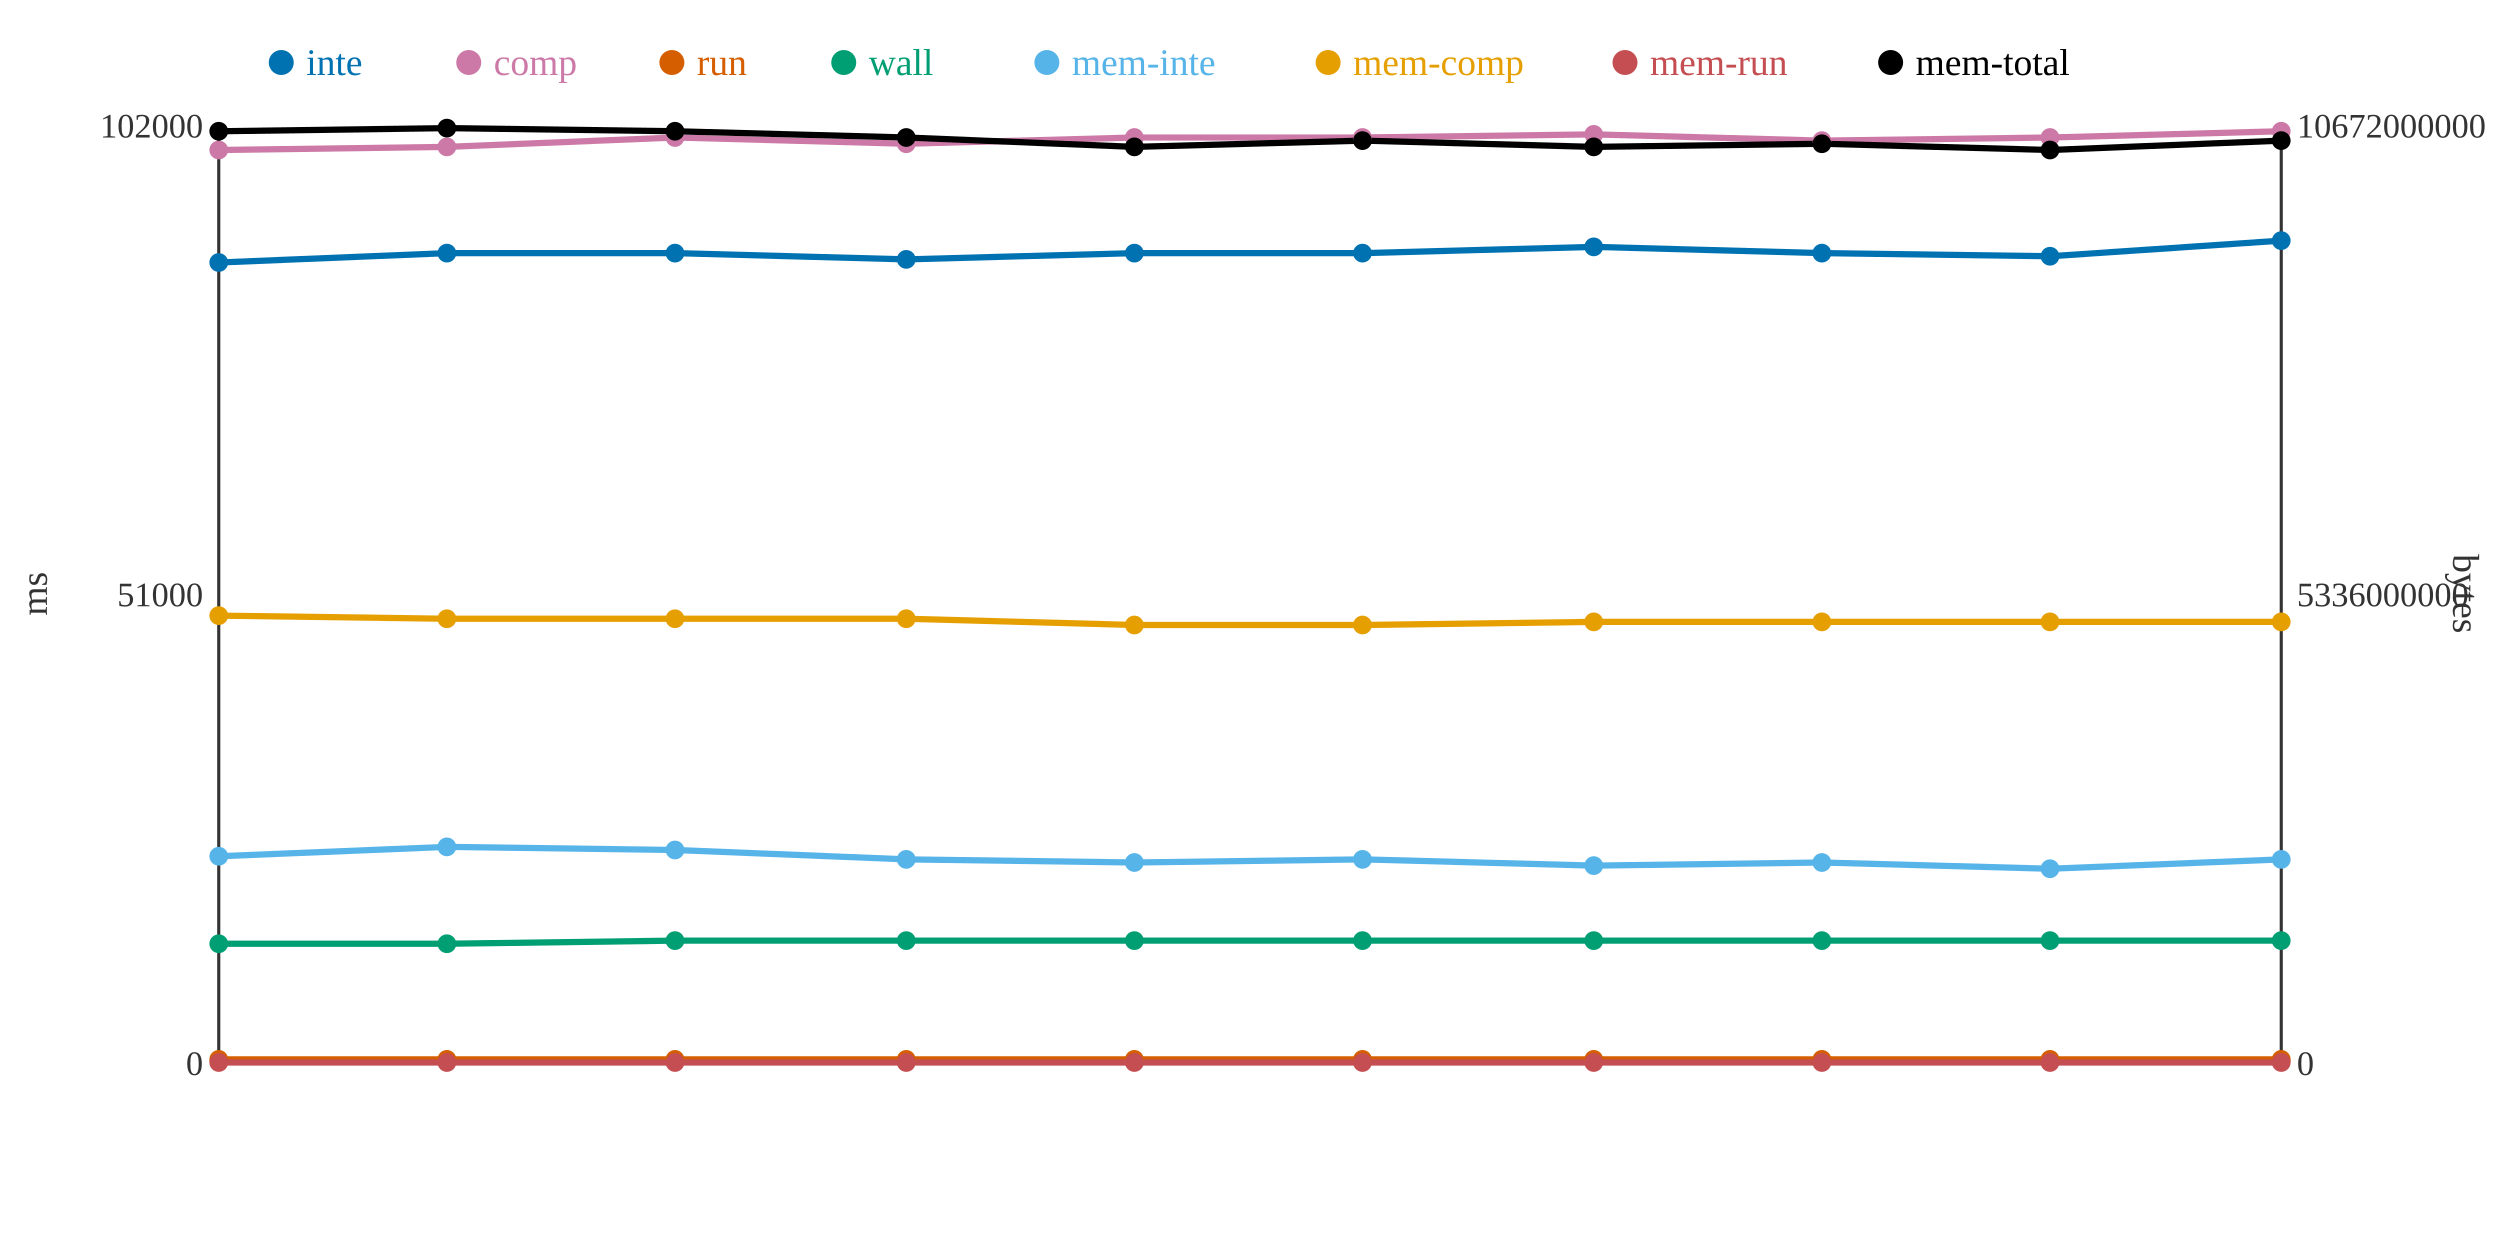
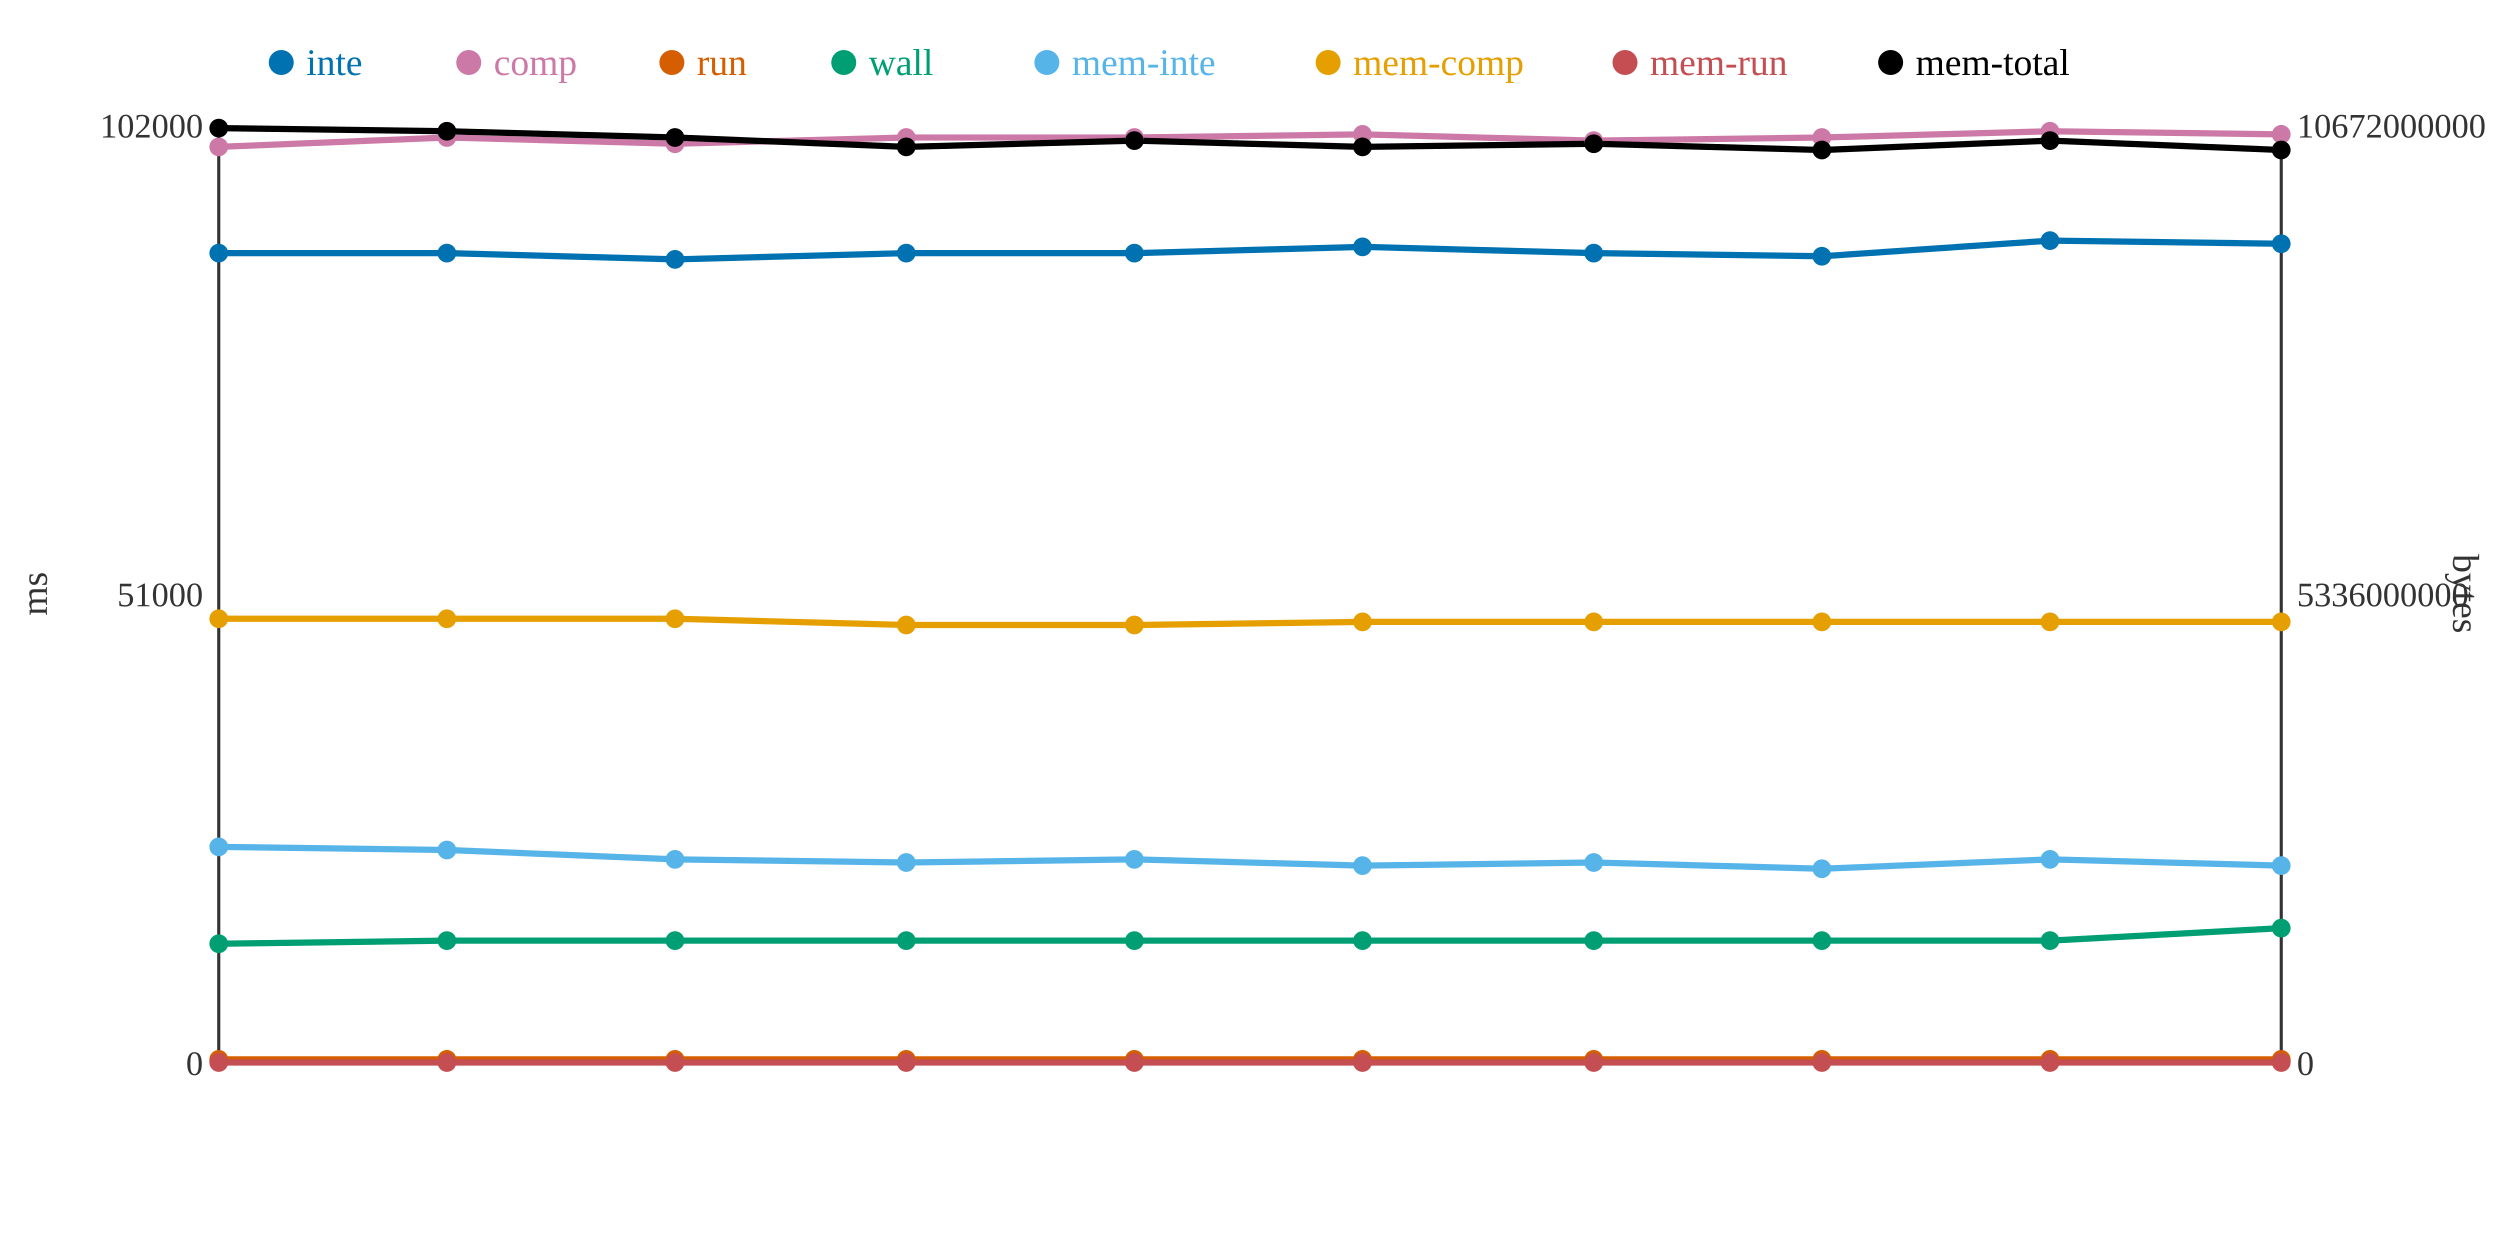
<svg xmlns="http://www.w3.org/2000/svg" width="800" height="400">
  <rect width="800" height="400" fill="white" />
  <line x1="70" y1="40" x2="70" y2="340" stroke="#333" stroke-width="1" />
  <line x1="70" y1="340" x2="730" y2="340" stroke="#333" stroke-width="1" />
  <line x1="730" y1="40" x2="730" y2="340" stroke="#333" stroke-width="1" />
  <text x="65" y="344" text-anchor="end" font-size="11" fill="#333">0</text>
  <text x="65" y="194" text-anchor="end" font-size="11" fill="#333">51000</text>
  <text x="65" y="44" text-anchor="end" font-size="11" fill="#333">102000</text>
  <text x="15" y="190" text-anchor="middle" font-size="12" fill="#333" transform="rotate(-90 15 190)">ms</text>
  <text x="735" y="344" text-anchor="start" font-size="11" fill="#333">0</text>
  <text x="735" y="194" text-anchor="start" font-size="11" fill="#333">5336000000</text>
  <text x="735" y="44" text-anchor="start" font-size="11" fill="#333">10672000000</text>
  <text x="785" y="190" text-anchor="middle" font-size="12" fill="#333" transform="rotate(90 785 190)">bytes</text>
-   <polyline points="70,84 143,81 216,81 290,83 363,81 436,81 510,79 583,81 656,82 730,77" fill="none" stroke="#0072B2" stroke-width="2" />
-   <polyline points="70,48 143,47 216,44 290,46 363,44 436,44 510,43 583,45 656,44 730,42" fill="none" stroke="#CC79A7" stroke-width="2" />
+   <polyline points="70,81 143,81 216,83 290,81 363,81 436,79 510,81 583,82 656,77 730,78" fill="none" stroke="#0072B2" stroke-width="2" />
+   <polyline points="70,47 143,44 216,46 290,44 363,44 436,43 510,45 583,44 656,42 730,43" fill="none" stroke="#CC79A7" stroke-width="2" />
  <polyline points="70,339 143,339 216,339 290,339 363,339 436,339 510,339 583,339 656,339 730,339" fill="none" stroke="#D55E00" stroke-width="2" />
-   <polyline points="70,302 143,302 216,301 290,301 363,301 436,301 510,301 583,301 656,301 730,301" fill="none" stroke="#009E73" stroke-width="2" />
-   <polyline points="70,274 143,271 216,272 290,275 363,276 436,275 510,277 583,276 656,278 730,275" fill="none" stroke="#56B4E9" stroke-width="2" />
-   <polyline points="70,197 143,198 216,198 290,198 363,200 436,200 510,199 583,199 656,199 730,199" fill="none" stroke="#E69F00" stroke-width="2" />
+   <polyline points="70,302 143,301 216,301 290,301 363,301 436,301 510,301 583,301 656,301 730,297" fill="none" stroke="#009E73" stroke-width="2" />
+   <polyline points="70,271 143,272 216,275 290,276 363,275 436,277 510,276 583,278 656,275 730,277" fill="none" stroke="#56B4E9" stroke-width="2" />
+   <polyline points="70,198 143,198 216,198 290,200 363,200 436,199 510,199 583,199 656,199 730,199" fill="none" stroke="#E69F00" stroke-width="2" />
  <polyline points="70,340 143,340 216,340 290,340 363,340 436,340 510,340 583,340 656,340 730,340" fill="none" stroke="#C44E52" stroke-width="2" />
-   <polyline points="70,42 143,41 216,42 290,44 363,47 436,45 510,47 583,46 656,48 730,45" fill="none" stroke="#000000" stroke-width="2" />
-   <circle cx="70" cy="84" r="3" fill="#0072B2" />
-   <circle cx="70" cy="48" r="3" fill="#CC79A7" />
+   <polyline points="70,41 143,42 216,44 290,47 363,45 436,47 510,46 583,48 656,45 730,48" fill="none" stroke="#000000" stroke-width="2" />
+   <circle cx="70" cy="81" r="3" fill="#0072B2" />
+   <circle cx="70" cy="47" r="3" fill="#CC79A7" />
  <circle cx="70" cy="339" r="3" fill="#D55E00" />
  <circle cx="70" cy="302" r="3" fill="#009E73" />
-   <circle cx="70" cy="274" r="3" fill="#56B4E9" />
-   <circle cx="70" cy="197" r="3" fill="#E69F00" />
+   <circle cx="70" cy="271" r="3" fill="#56B4E9" />
+   <circle cx="70" cy="198" r="3" fill="#E69F00" />
  <circle cx="70" cy="340" r="3" fill="#C44E52" />
-   <circle cx="70" cy="42" r="3" fill="#000000" />
+   <circle cx="70" cy="41" r="3" fill="#000000" />
  <circle cx="143" cy="81" r="3" fill="#0072B2" />
-   <circle cx="143" cy="47" r="3" fill="#CC79A7" />
+   <circle cx="143" cy="44" r="3" fill="#CC79A7" />
  <circle cx="143" cy="339" r="3" fill="#D55E00" />
-   <circle cx="143" cy="302" r="3" fill="#009E73" />
-   <circle cx="143" cy="271" r="3" fill="#56B4E9" />
+   <circle cx="143" cy="301" r="3" fill="#009E73" />
+   <circle cx="143" cy="272" r="3" fill="#56B4E9" />
  <circle cx="143" cy="198" r="3" fill="#E69F00" />
  <circle cx="143" cy="340" r="3" fill="#C44E52" />
-   <circle cx="143" cy="41" r="3" fill="#000000" />
-   <circle cx="216" cy="81" r="3" fill="#0072B2" />
-   <circle cx="216" cy="44" r="3" fill="#CC79A7" />
+   <circle cx="143" cy="42" r="3" fill="#000000" />
+   <circle cx="216" cy="83" r="3" fill="#0072B2" />
+   <circle cx="216" cy="46" r="3" fill="#CC79A7" />
  <circle cx="216" cy="339" r="3" fill="#D55E00" />
  <circle cx="216" cy="301" r="3" fill="#009E73" />
-   <circle cx="216" cy="272" r="3" fill="#56B4E9" />
+   <circle cx="216" cy="275" r="3" fill="#56B4E9" />
  <circle cx="216" cy="198" r="3" fill="#E69F00" />
  <circle cx="216" cy="340" r="3" fill="#C44E52" />
-   <circle cx="216" cy="42" r="3" fill="#000000" />
-   <circle cx="290" cy="83" r="3" fill="#0072B2" />
-   <circle cx="290" cy="46" r="3" fill="#CC79A7" />
+   <circle cx="216" cy="44" r="3" fill="#000000" />
+   <circle cx="290" cy="81" r="3" fill="#0072B2" />
+   <circle cx="290" cy="44" r="3" fill="#CC79A7" />
  <circle cx="290" cy="339" r="3" fill="#D55E00" />
  <circle cx="290" cy="301" r="3" fill="#009E73" />
-   <circle cx="290" cy="275" r="3" fill="#56B4E9" />
-   <circle cx="290" cy="198" r="3" fill="#E69F00" />
+   <circle cx="290" cy="276" r="3" fill="#56B4E9" />
+   <circle cx="290" cy="200" r="3" fill="#E69F00" />
  <circle cx="290" cy="340" r="3" fill="#C44E52" />
-   <circle cx="290" cy="44" r="3" fill="#000000" />
+   <circle cx="290" cy="47" r="3" fill="#000000" />
  <circle cx="363" cy="81" r="3" fill="#0072B2" />
  <circle cx="363" cy="44" r="3" fill="#CC79A7" />
  <circle cx="363" cy="339" r="3" fill="#D55E00" />
  <circle cx="363" cy="301" r="3" fill="#009E73" />
-   <circle cx="363" cy="276" r="3" fill="#56B4E9" />
+   <circle cx="363" cy="275" r="3" fill="#56B4E9" />
  <circle cx="363" cy="200" r="3" fill="#E69F00" />
  <circle cx="363" cy="340" r="3" fill="#C44E52" />
-   <circle cx="363" cy="47" r="3" fill="#000000" />
-   <circle cx="436" cy="81" r="3" fill="#0072B2" />
-   <circle cx="436" cy="44" r="3" fill="#CC79A7" />
+   <circle cx="363" cy="45" r="3" fill="#000000" />
+   <circle cx="436" cy="79" r="3" fill="#0072B2" />
+   <circle cx="436" cy="43" r="3" fill="#CC79A7" />
  <circle cx="436" cy="339" r="3" fill="#D55E00" />
  <circle cx="436" cy="301" r="3" fill="#009E73" />
-   <circle cx="436" cy="275" r="3" fill="#56B4E9" />
-   <circle cx="436" cy="200" r="3" fill="#E69F00" />
+   <circle cx="436" cy="277" r="3" fill="#56B4E9" />
+   <circle cx="436" cy="199" r="3" fill="#E69F00" />
  <circle cx="436" cy="340" r="3" fill="#C44E52" />
-   <circle cx="436" cy="45" r="3" fill="#000000" />
-   <circle cx="510" cy="79" r="3" fill="#0072B2" />
-   <circle cx="510" cy="43" r="3" fill="#CC79A7" />
+   <circle cx="436" cy="47" r="3" fill="#000000" />
+   <circle cx="510" cy="81" r="3" fill="#0072B2" />
+   <circle cx="510" cy="45" r="3" fill="#CC79A7" />
  <circle cx="510" cy="339" r="3" fill="#D55E00" />
  <circle cx="510" cy="301" r="3" fill="#009E73" />
-   <circle cx="510" cy="277" r="3" fill="#56B4E9" />
+   <circle cx="510" cy="276" r="3" fill="#56B4E9" />
  <circle cx="510" cy="199" r="3" fill="#E69F00" />
  <circle cx="510" cy="340" r="3" fill="#C44E52" />
-   <circle cx="510" cy="47" r="3" fill="#000000" />
-   <circle cx="583" cy="81" r="3" fill="#0072B2" />
-   <circle cx="583" cy="45" r="3" fill="#CC79A7" />
+   <circle cx="510" cy="46" r="3" fill="#000000" />
+   <circle cx="583" cy="82" r="3" fill="#0072B2" />
+   <circle cx="583" cy="44" r="3" fill="#CC79A7" />
  <circle cx="583" cy="339" r="3" fill="#D55E00" />
  <circle cx="583" cy="301" r="3" fill="#009E73" />
-   <circle cx="583" cy="276" r="3" fill="#56B4E9" />
+   <circle cx="583" cy="278" r="3" fill="#56B4E9" />
  <circle cx="583" cy="199" r="3" fill="#E69F00" />
  <circle cx="583" cy="340" r="3" fill="#C44E52" />
-   <circle cx="583" cy="46" r="3" fill="#000000" />
-   <circle cx="656" cy="82" r="3" fill="#0072B2" />
-   <circle cx="656" cy="44" r="3" fill="#CC79A7" />
+   <circle cx="583" cy="48" r="3" fill="#000000" />
+   <circle cx="656" cy="77" r="3" fill="#0072B2" />
+   <circle cx="656" cy="42" r="3" fill="#CC79A7" />
  <circle cx="656" cy="339" r="3" fill="#D55E00" />
  <circle cx="656" cy="301" r="3" fill="#009E73" />
-   <circle cx="656" cy="278" r="3" fill="#56B4E9" />
+   <circle cx="656" cy="275" r="3" fill="#56B4E9" />
  <circle cx="656" cy="199" r="3" fill="#E69F00" />
  <circle cx="656" cy="340" r="3" fill="#C44E52" />
-   <circle cx="656" cy="48" r="3" fill="#000000" />
-   <circle cx="730" cy="77" r="3" fill="#0072B2" />
-   <circle cx="730" cy="42" r="3" fill="#CC79A7" />
+   <circle cx="656" cy="45" r="3" fill="#000000" />
+   <circle cx="730" cy="78" r="3" fill="#0072B2" />
+   <circle cx="730" cy="43" r="3" fill="#CC79A7" />
  <circle cx="730" cy="339" r="3" fill="#D55E00" />
-   <circle cx="730" cy="301" r="3" fill="#009E73" />
-   <circle cx="730" cy="275" r="3" fill="#56B4E9" />
+   <circle cx="730" cy="297" r="3" fill="#009E73" />
+   <circle cx="730" cy="277" r="3" fill="#56B4E9" />
  <circle cx="730" cy="199" r="3" fill="#E69F00" />
  <circle cx="730" cy="340" r="3" fill="#C44E52" />
-   <circle cx="730" cy="45" r="3" fill="#000000" />
+   <circle cx="730" cy="48" r="3" fill="#000000" />
  <circle cx="90" cy="20" r="4" fill="#0072B2" />
  <text x="98" y="24" text-anchor="start" font-size="12" fill="#0072B2">inte</text>
  <circle cx="150" cy="20" r="4" fill="#CC79A7" />
  <text x="158" y="24" text-anchor="start" font-size="12" fill="#CC79A7">comp</text>
  <circle cx="215" cy="20" r="4" fill="#D55E00" />
  <text x="223" y="24" text-anchor="start" font-size="12" fill="#D55E00">run</text>
  <circle cx="270" cy="20" r="4" fill="#009E73" />
  <text x="278" y="24" text-anchor="start" font-size="12" fill="#009E73">wall</text>
  <circle cx="335" cy="20" r="4" fill="#56B4E9" />
  <text x="343" y="24" text-anchor="start" font-size="12" fill="#56B4E9">mem-inte</text>
  <circle cx="425" cy="20" r="4" fill="#E69F00" />
  <text x="433" y="24" text-anchor="start" font-size="12" fill="#E69F00">mem-comp</text>
  <circle cx="520" cy="20" r="4" fill="#C44E52" />
  <text x="528" y="24" text-anchor="start" font-size="12" fill="#C44E52">mem-run</text>
  <circle cx="605" cy="20" r="4" fill="#000000" />
  <text x="613" y="24" text-anchor="start" font-size="12" fill="#000000">mem-total</text>
</svg>
